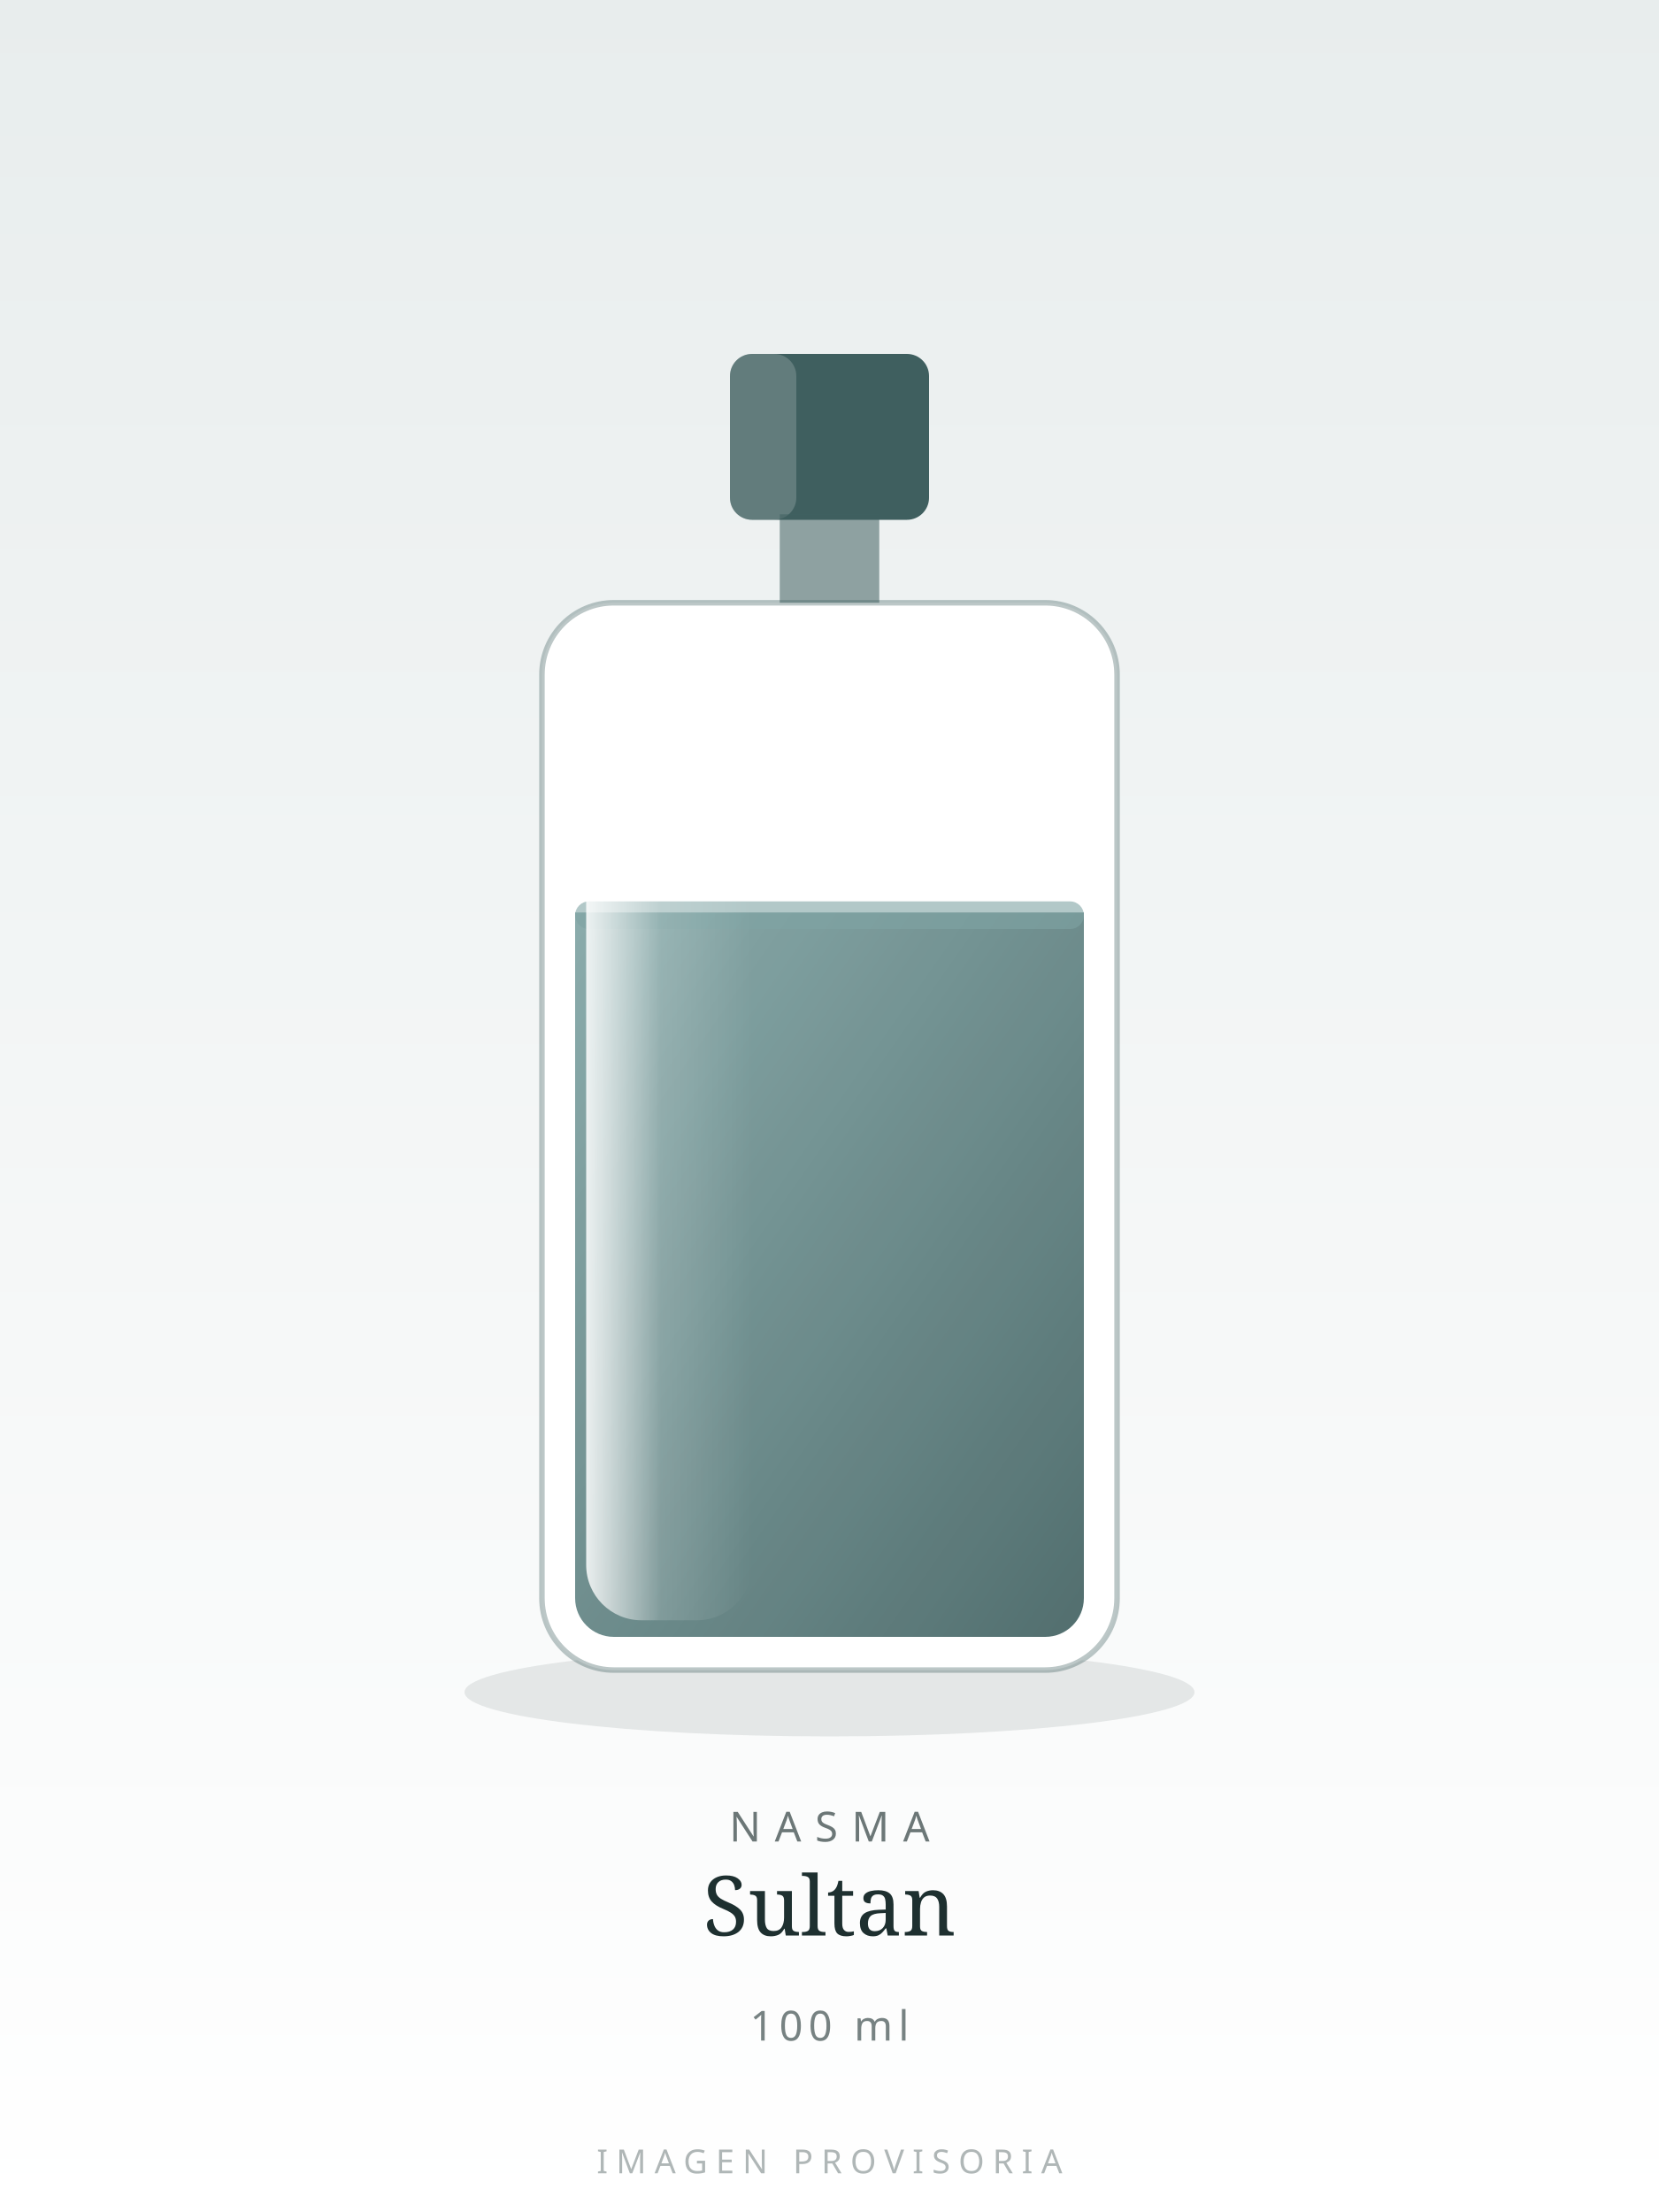
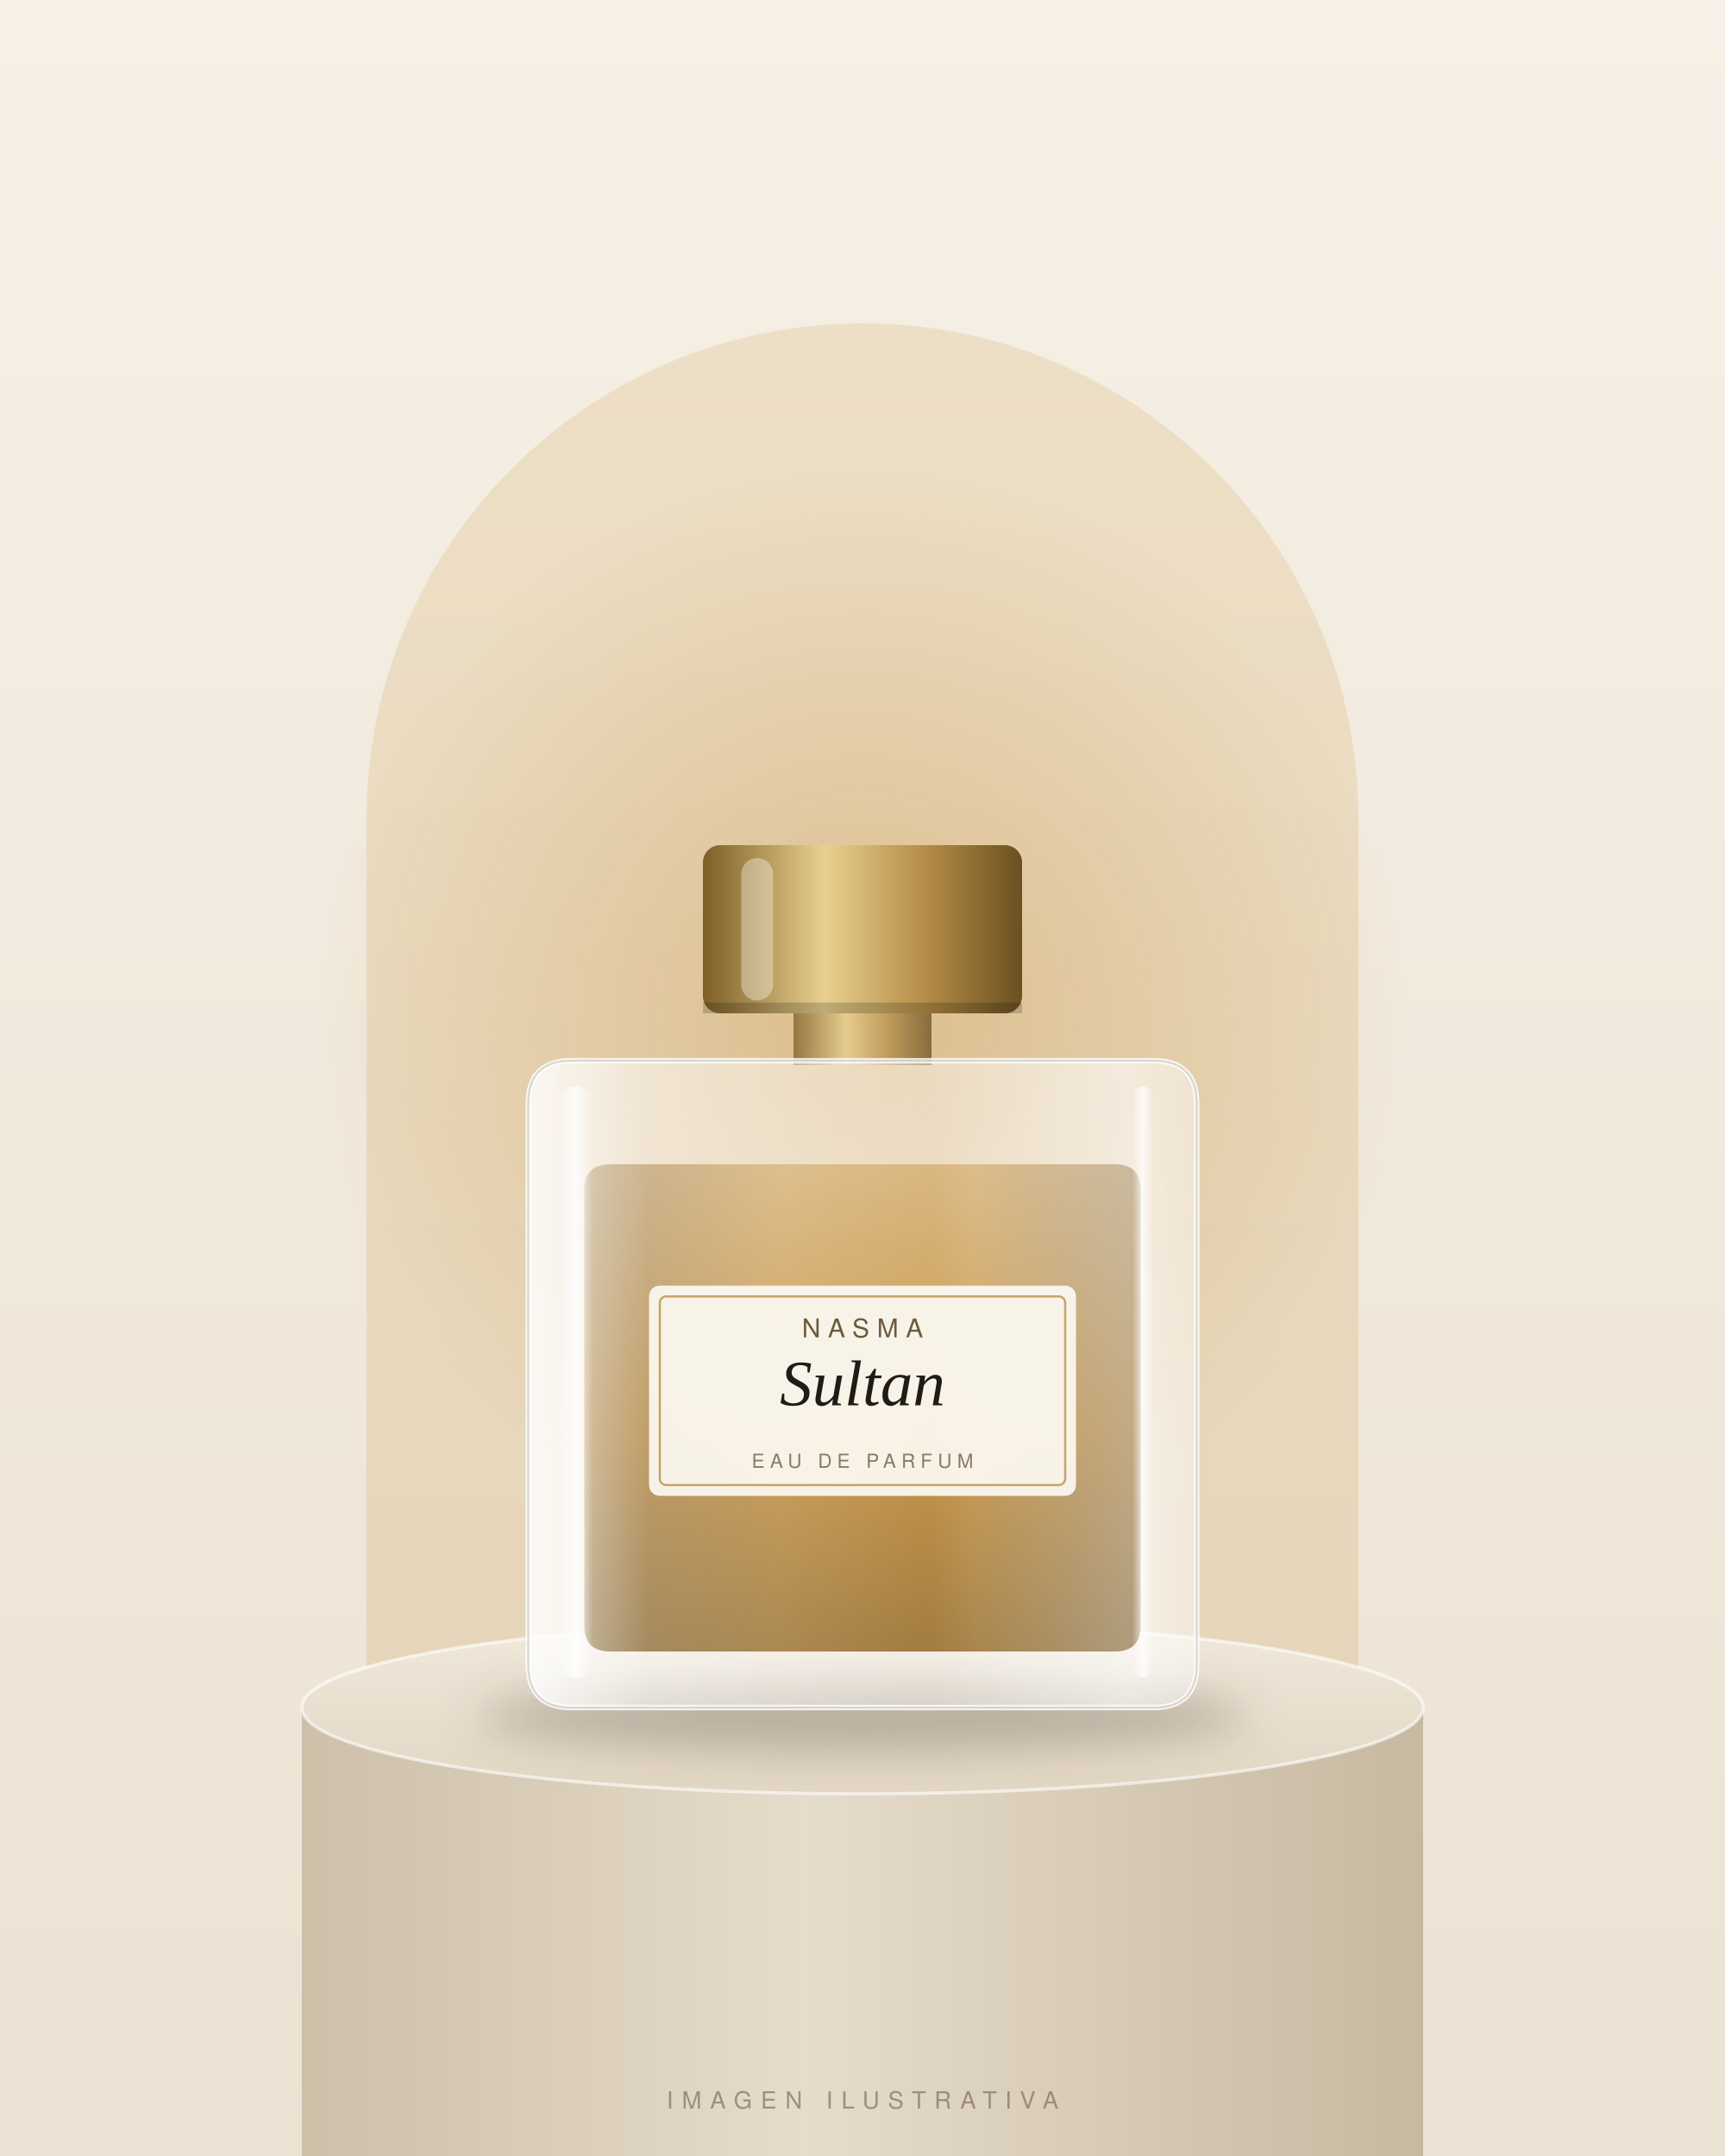
- <svg xmlns="http://www.w3.org/2000/svg" viewBox="0 0 600 800" width="600" height="800" role="img" aria-label="Nasma Sultan">
+ <svg xmlns="http://www.w3.org/2000/svg" viewBox="0 0 800 1000" width="800" height="1000" role="img" aria-label="Nasma Sultan">
  <defs>
    <linearGradient id="fondo" x1="0" y1="0" x2="0" y2="1">
-       <stop offset="0%" stop-color="#e8eded" />
-       <stop offset="100%" stop-color="#ffffff" />
+       <stop offset="0" stop-color="#f6f0e6" />
+       <stop offset="1" stop-color="#ece2d3" />
    </linearGradient>
-     <linearGradient id="liquido" x1="0" y1="0" x2="1" y2="1">
-       <stop offset="0%" stop-color="#7ea3a3" />
-       <stop offset="100%" stop-color="#3f5f5f" />
+     <linearGradient id="arco" x1="0" y1="0" x2="0" y2="1">
+       <stop offset="0" stop-color="#eddfc6" />
+       <stop offset="1" stop-color="#e6d5b9" />
+     </linearGradient>
+     <radialGradient id="halo" cx="0.5" cy="0.5" r="0.5">
+       <stop offset="0" stop-color="#d0a562" stop-opacity="0.55" />
+       <stop offset="1" stop-color="#d0a562" stop-opacity="0" />
+     </radialGradient>
+     <linearGradient id="podioCuerpo" x1="0" y1="0" x2="1" y2="0">
+       <stop offset="0" stop-color="#cdbfa8" />
+       <stop offset="0.45" stop-color="#e6dccb" />
+       <stop offset="1" stop-color="#c7b8a0" />
+     </linearGradient>
+     <linearGradient id="podioTapa" x1="0" y1="0" x2="0" y2="1">
+       <stop offset="0" stop-color="#f1e9dc" />
+       <stop offset="1" stop-color="#e2d6c3" />
+     </linearGradient>
+     <linearGradient id="liquido" x1="0" y1="0" x2="0" y2="1">
+       <stop offset="0" stop-color="#d6b176" />
+       <stop offset="0.55" stop-color="#c48f3b" />
+       <stop offset="1" stop-color="#99702e" />
+     </linearGradient>
+     <linearGradient id="liquidoLado" x1="0" y1="0" x2="1" y2="0">
+       <stop offset="0" stop-color="#000" stop-opacity="0.18" />
+       <stop offset="0.35" stop-color="#000" stop-opacity="0" />
+       <stop offset="0.7" stop-color="#000" stop-opacity="0" />
+       <stop offset="1" stop-color="#000" stop-opacity="0.22" />
+     </linearGradient>
+     <linearGradient id="vidrio" x1="0" y1="0" x2="1" y2="0">
+       <stop offset="0" stop-color="#ffffff" stop-opacity="0.75" />
+       <stop offset="0.18" stop-color="#ffffff" stop-opacity="0.25" />
+       <stop offset="0.6" stop-color="#ffffff" stop-opacity="0.08" />
+       <stop offset="0.9" stop-color="#ffffff" stop-opacity="0.4" />
+       <stop offset="1" stop-color="#ffffff" stop-opacity="0.15" />
    </linearGradient>
    <linearGradient id="brillo" x1="0" y1="0" x2="1" y2="0">
-       <stop offset="0%" stop-color="#ffffff" stop-opacity="0.85" />
-       <stop offset="45%" stop-color="#ffffff" stop-opacity="0.15" />
-       <stop offset="100%" stop-color="#ffffff" stop-opacity="0" />
+       <stop offset="0" stop-color="#ffffff" stop-opacity="0" />
+       <stop offset="0.5" stop-color="#ffffff" stop-opacity="0.85" />
+       <stop offset="1" stop-color="#ffffff" stop-opacity="0" />
    </linearGradient>
+     <linearGradient id="tapa" x1="0" y1="0" x2="1" y2="0">
+       <stop offset="0" stop-color="#7d5f27" />
+       <stop offset="0.38" stop-color="#e9d08f" />
+       <stop offset="0.7" stop-color="#b48c46" />
+       <stop offset="1" stop-color="#6a5021" />
+     </linearGradient>
+     <linearGradient id="caja" x1="0" y1="0" x2="1" y2="0">
+       <stop offset="0" stop-color="#141414" />
+       <stop offset="0.5" stop-color="#2c2a27" />
+       <stop offset="1" stop-color="#0d0d0d" />
+     </linearGradient>
+     <filter id="sombra" x="-50%" y="-50%" width="200%" height="200%">
+       <feGaussianBlur stdDeviation="10" />
+     </filter>
+     <filter id="sombraSuave" x="-50%" y="-50%" width="200%" height="200%">
+       <feGaussianBlur stdDeviation="22" />
+     </filter>
  </defs>
-   <rect width="600" height="800" fill="url(#fondo)" />
-   <ellipse cx="300" cy="612" rx="132" ry="16" fill="#1e3030" opacity="0.10" />
-   <rect x="264" y="128" width="72" height="60" rx="8" fill="#3f5f5f" />
-   <rect x="264" y="128" width="24" height="60" rx="8" fill="#ffffff" opacity="0.18" />
-   <rect x="282" y="186" width="36" height="34" fill="#3f5f5f" opacity="0.55" />
-   <rect x="196" y="218" width="208" height="386" rx="26" fill="#ffffff" />
-   <rect x="196" y="218" width="208" height="386" rx="26" fill="none" stroke="#3f5f5f" stroke-opacity="0.35" stroke-width="2" />
-   <path d="M 208 330 L 392 330 L 392 578 A 14 14 0 0 1 378 592 L 222 592 A 14 14 0 0 1 208 578 Z" fill="url(#liquido)" opacity="0.9" />
-   <rect x="208" y="326" width="184" height="10" rx="5" fill="#7ea3a3" opacity="0.6" />
-   <rect x="212" y="236" width="60" height="350" rx="20" fill="url(#brillo)" />
-   <text x="300" y="666" text-anchor="middle" font-family="system-ui, sans-serif" font-size="15" letter-spacing="5" fill="#1e3030" opacity="0.65">NASMA</text>
-   <text x="300" y="700" text-anchor="middle" font-family="Georgia, serif" font-size="30" fill="#1e3030">Sultan</text>
-   <text x="300" y="738" text-anchor="middle" font-family="system-ui, sans-serif" font-size="15" letter-spacing="2" fill="#1e3030" opacity="0.6">100 ml</text>
-   <text x="300" y="786" text-anchor="middle" font-family="system-ui, sans-serif" font-size="12" letter-spacing="3" fill="#1e3030" opacity="0.35">IMAGEN PROVISORIA</text>
+   <rect width="800" height="1000" fill="url(#fondo)" />
+   <path d="M170 792 L170 380 A230 230 0 0 1 630 380 L630 792 Z" fill="url(#arco)" />
+   <ellipse cx="400" cy="470" rx="250" ry="250" fill="url(#halo)" />
+   <rect x="140" y="792" width="520" height="208" fill="url(#podioCuerpo)" />
+   <ellipse cx="400" cy="792" rx="260" ry="40" fill="url(#podioTapa)" />
+   <ellipse cx="400" cy="792" rx="260" ry="40" fill="none" stroke="#fff" stroke-opacity="0.6" stroke-width="1.5" />
+   <ellipse cx="400" cy="796" rx="179" ry="16" fill="#3b2f1f" opacity="0.28" filter="url(#sombra)" />
+   <rect x="368" y="468" width="64" height="26" fill="url(#tapa)" opacity="0.75" />
+   <rect x="326" y="392" width="148" height="78" rx="8" fill="url(#tapa)" />
+   <rect x="343.76" y="398" width="14.8" height="66" rx="7.4" fill="#ffffff" opacity="0.35" />
+   <rect x="326" y="465" width="148" height="5" fill="#000" opacity="0.18" />
+   <clipPath id="c1">
+     <path d="M265 492 H535 Q555 492 555 512 V772 Q555 792 535 792 H265 Q245 792 245 772 V512 Q245 492 265 492 Z" />
+   </clipPath>
+   <path d="M265 492 H535 Q555 492 555 512 V772 Q555 792 535 792 H265 Q245 792 245 772 V512 Q245 492 265 492 Z" fill="#ffffff" fill-opacity="0.35" />
+   <path d="M283 540 H517 Q529 540 529 552 V754 Q529 766 517 766 H283 Q271 766 271 754 V552 Q271 540 283 540 Z" fill="url(#liquido)" />
+   <path d="M283 540 H517 Q529 540 529 552 V754 Q529 766 517 766 H283 Q271 766 271 754 V552 Q271 540 283 540 Z" fill="url(#liquidoLado)" />
+   <g clip-path="url(#c1)">
+     <path d="M265 492 H535 Q555 492 555 512 V772 Q555 792 535 792 H265 Q245 792 245 772 V512 Q245 492 265 492 Z" fill="url(#vidrio)" />
+   </g>
+   <path d="M265 492 H535 Q555 492 555 512 V772 Q555 792 535 792 H265 Q245 792 245 772 V512 Q245 492 265 492 Z" fill="none" stroke="#ffffff" stroke-opacity="0.85" stroke-width="2.5" />
+   <path d="M265 492 H535 Q555 492 555 512 V772 Q555 792 535 792 H265 Q245 792 245 772 V512 Q245 492 265 492 Z" fill="none" stroke="#4a3d2b" stroke-opacity="0.18" stroke-width="1" />
+   <g clip-path="url(#c1)">
+     <rect x="259" y="504" width="16" height="274" rx="8" fill="url(#brillo)" opacity="0.9" />
+   </g>
+   <g clip-path="url(#c1)">
+     <rect x="525" y="504" width="10" height="274" rx="5" fill="url(#brillo)" opacity="0.9" />
+   </g>
+   <g>
+     <rect x="301" y="596.3" width="198" height="97.5" rx="5" fill="#fbf7f0" fill-opacity="0.94" />
+     <rect x="306" y="601.3" width="188" height="87.5" rx="3" fill="none" stroke="#c5a467" stroke-width="1" />
+     <text x="400" y="620.3" text-anchor="middle" font-family="Jost, 'Segoe UI', Helvetica, Arial, sans-serif" font-size="12" letter-spacing="3.5" fill="#6b5a3e">NASMA</text>
+     <text x="400" y="651.8" text-anchor="middle" font-family="'Cormorant Garamond', Georgia, 'Times New Roman', serif" font-style="italic" font-size="30.0" fill="#1f1c18">Sultan</text>
+     <text x="400" y="680.8" text-anchor="middle" font-family="Jost, 'Segoe UI', Helvetica, Arial, sans-serif" font-size="9" letter-spacing="2.5" fill="#8a7a5e">EAU DE PARFUM</text>
+   </g>
+   <text x="400" y="978" text-anchor="middle" font-family="Jost, 'Segoe UI', Helvetica, Arial, sans-serif" font-size="11" letter-spacing="4" fill="#7d705c" opacity="0.7">IMAGEN ILUSTRATIVA</text>
</svg>
